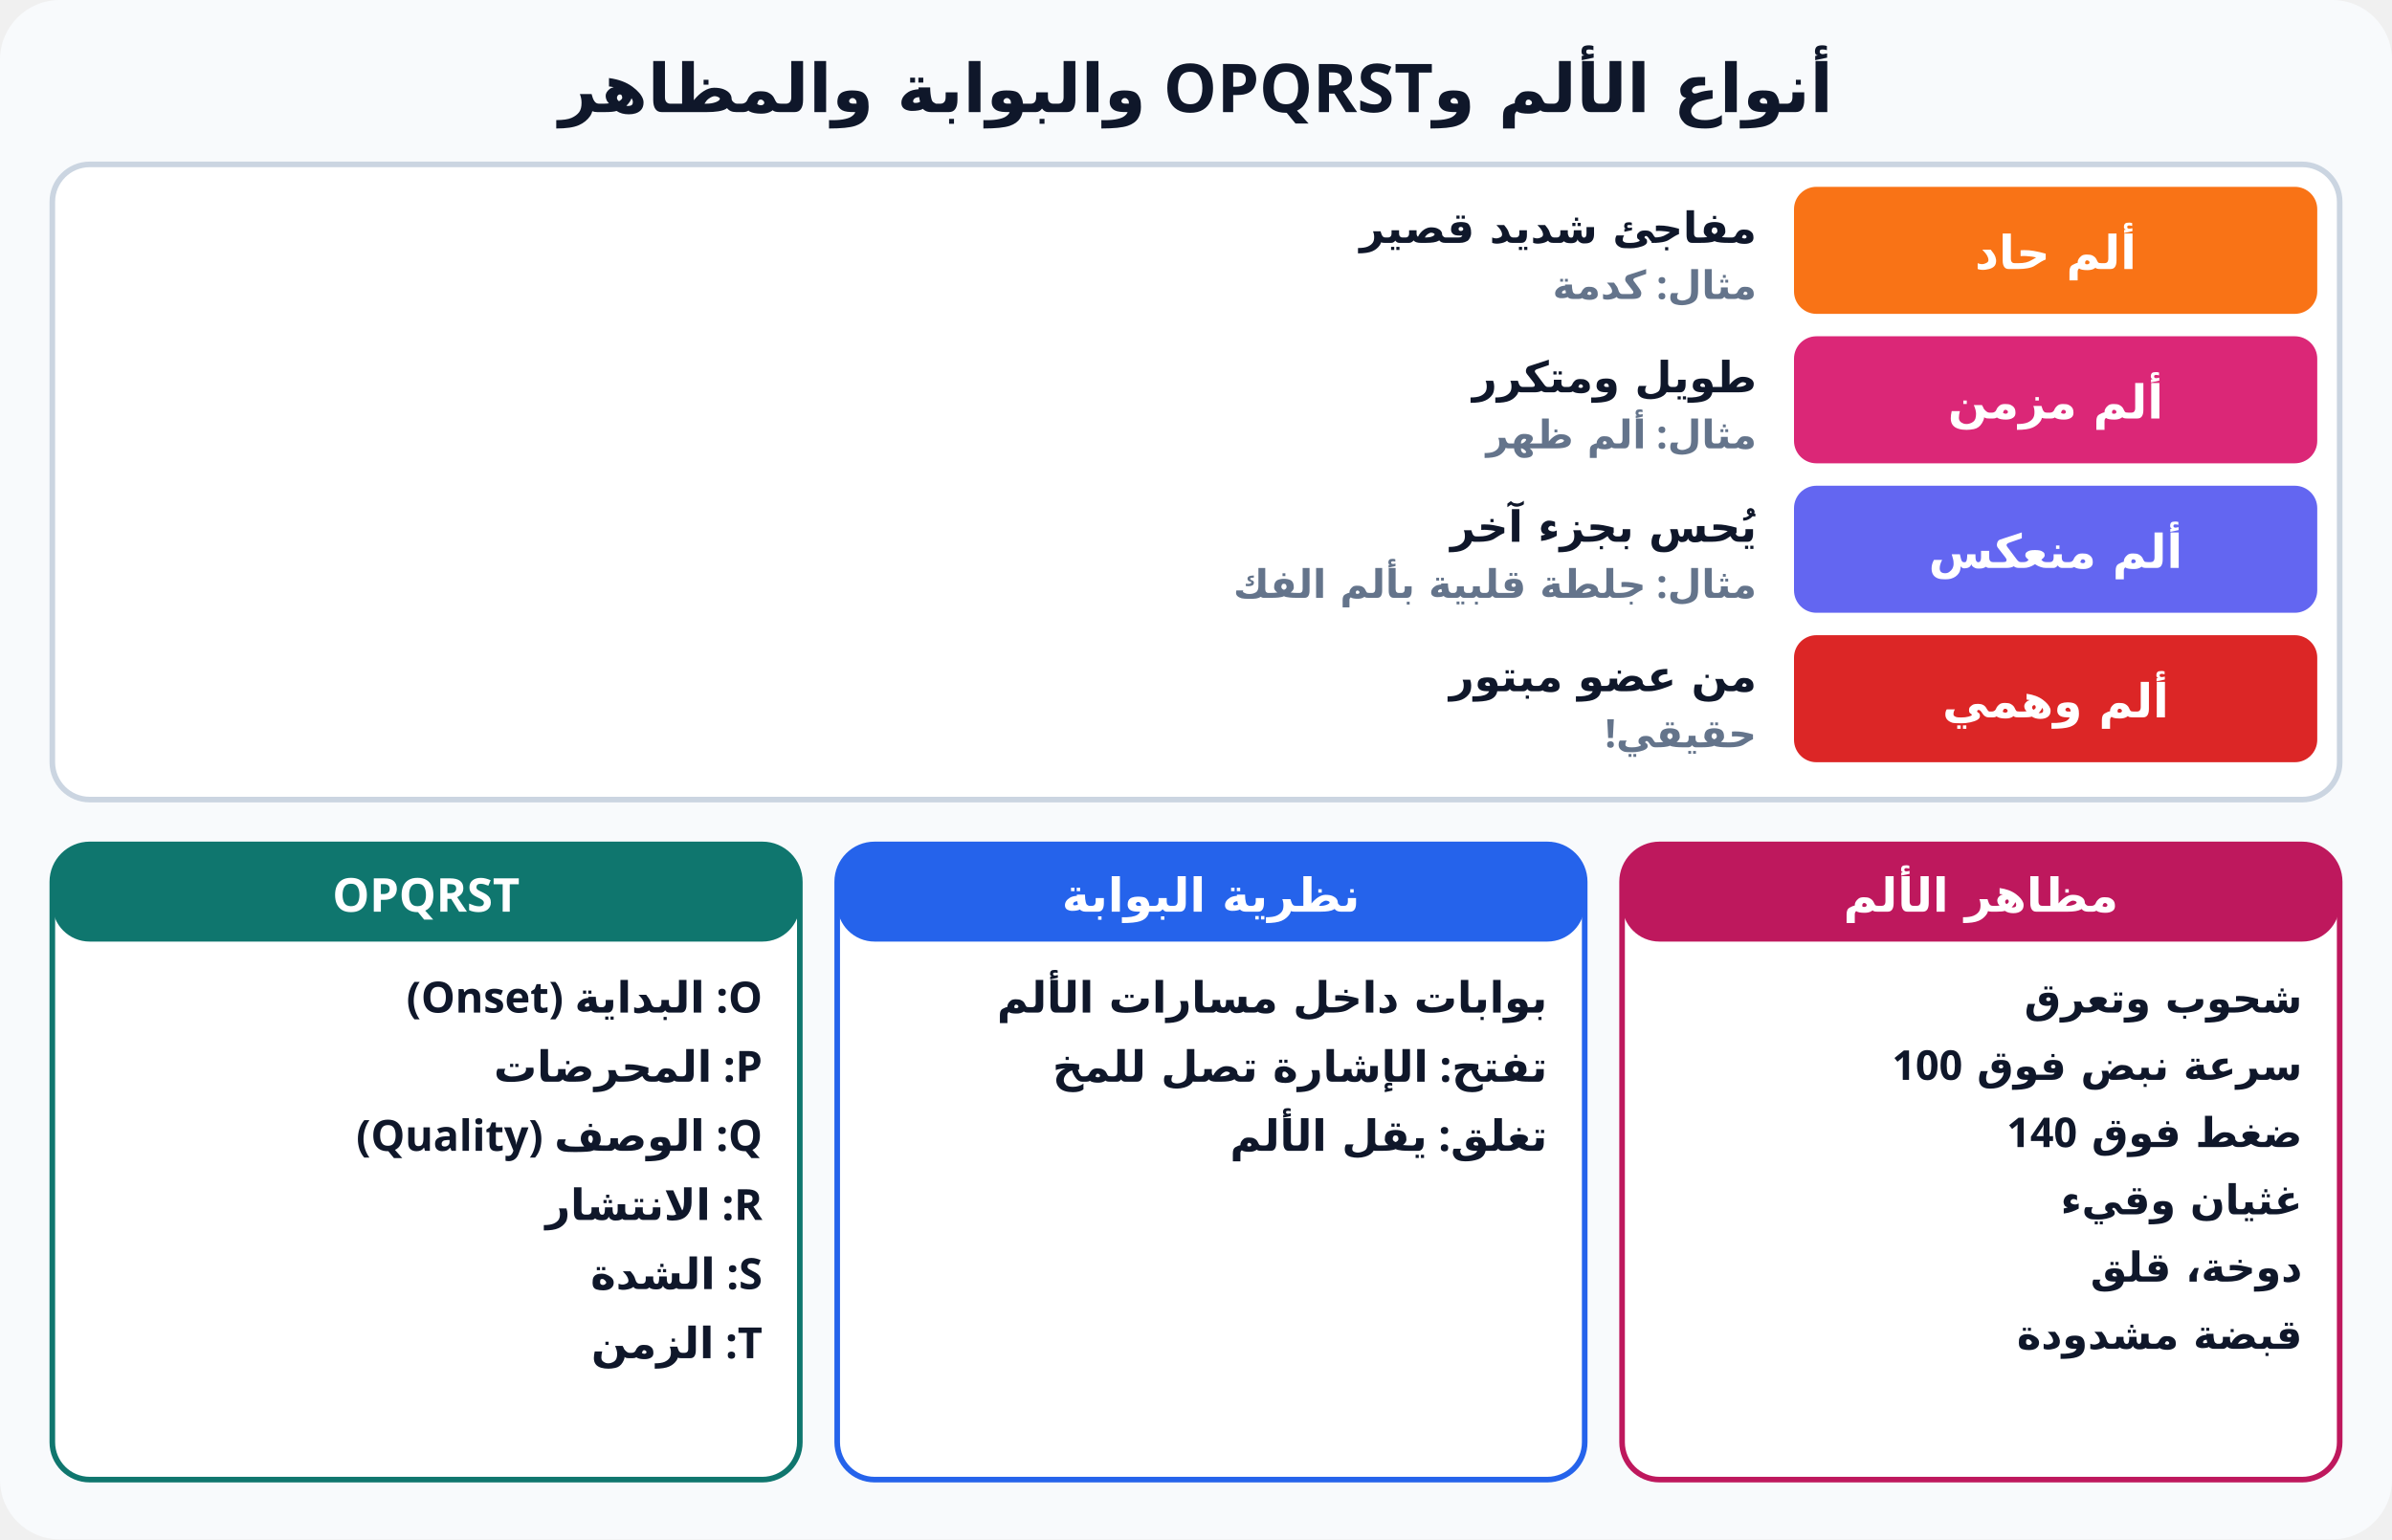
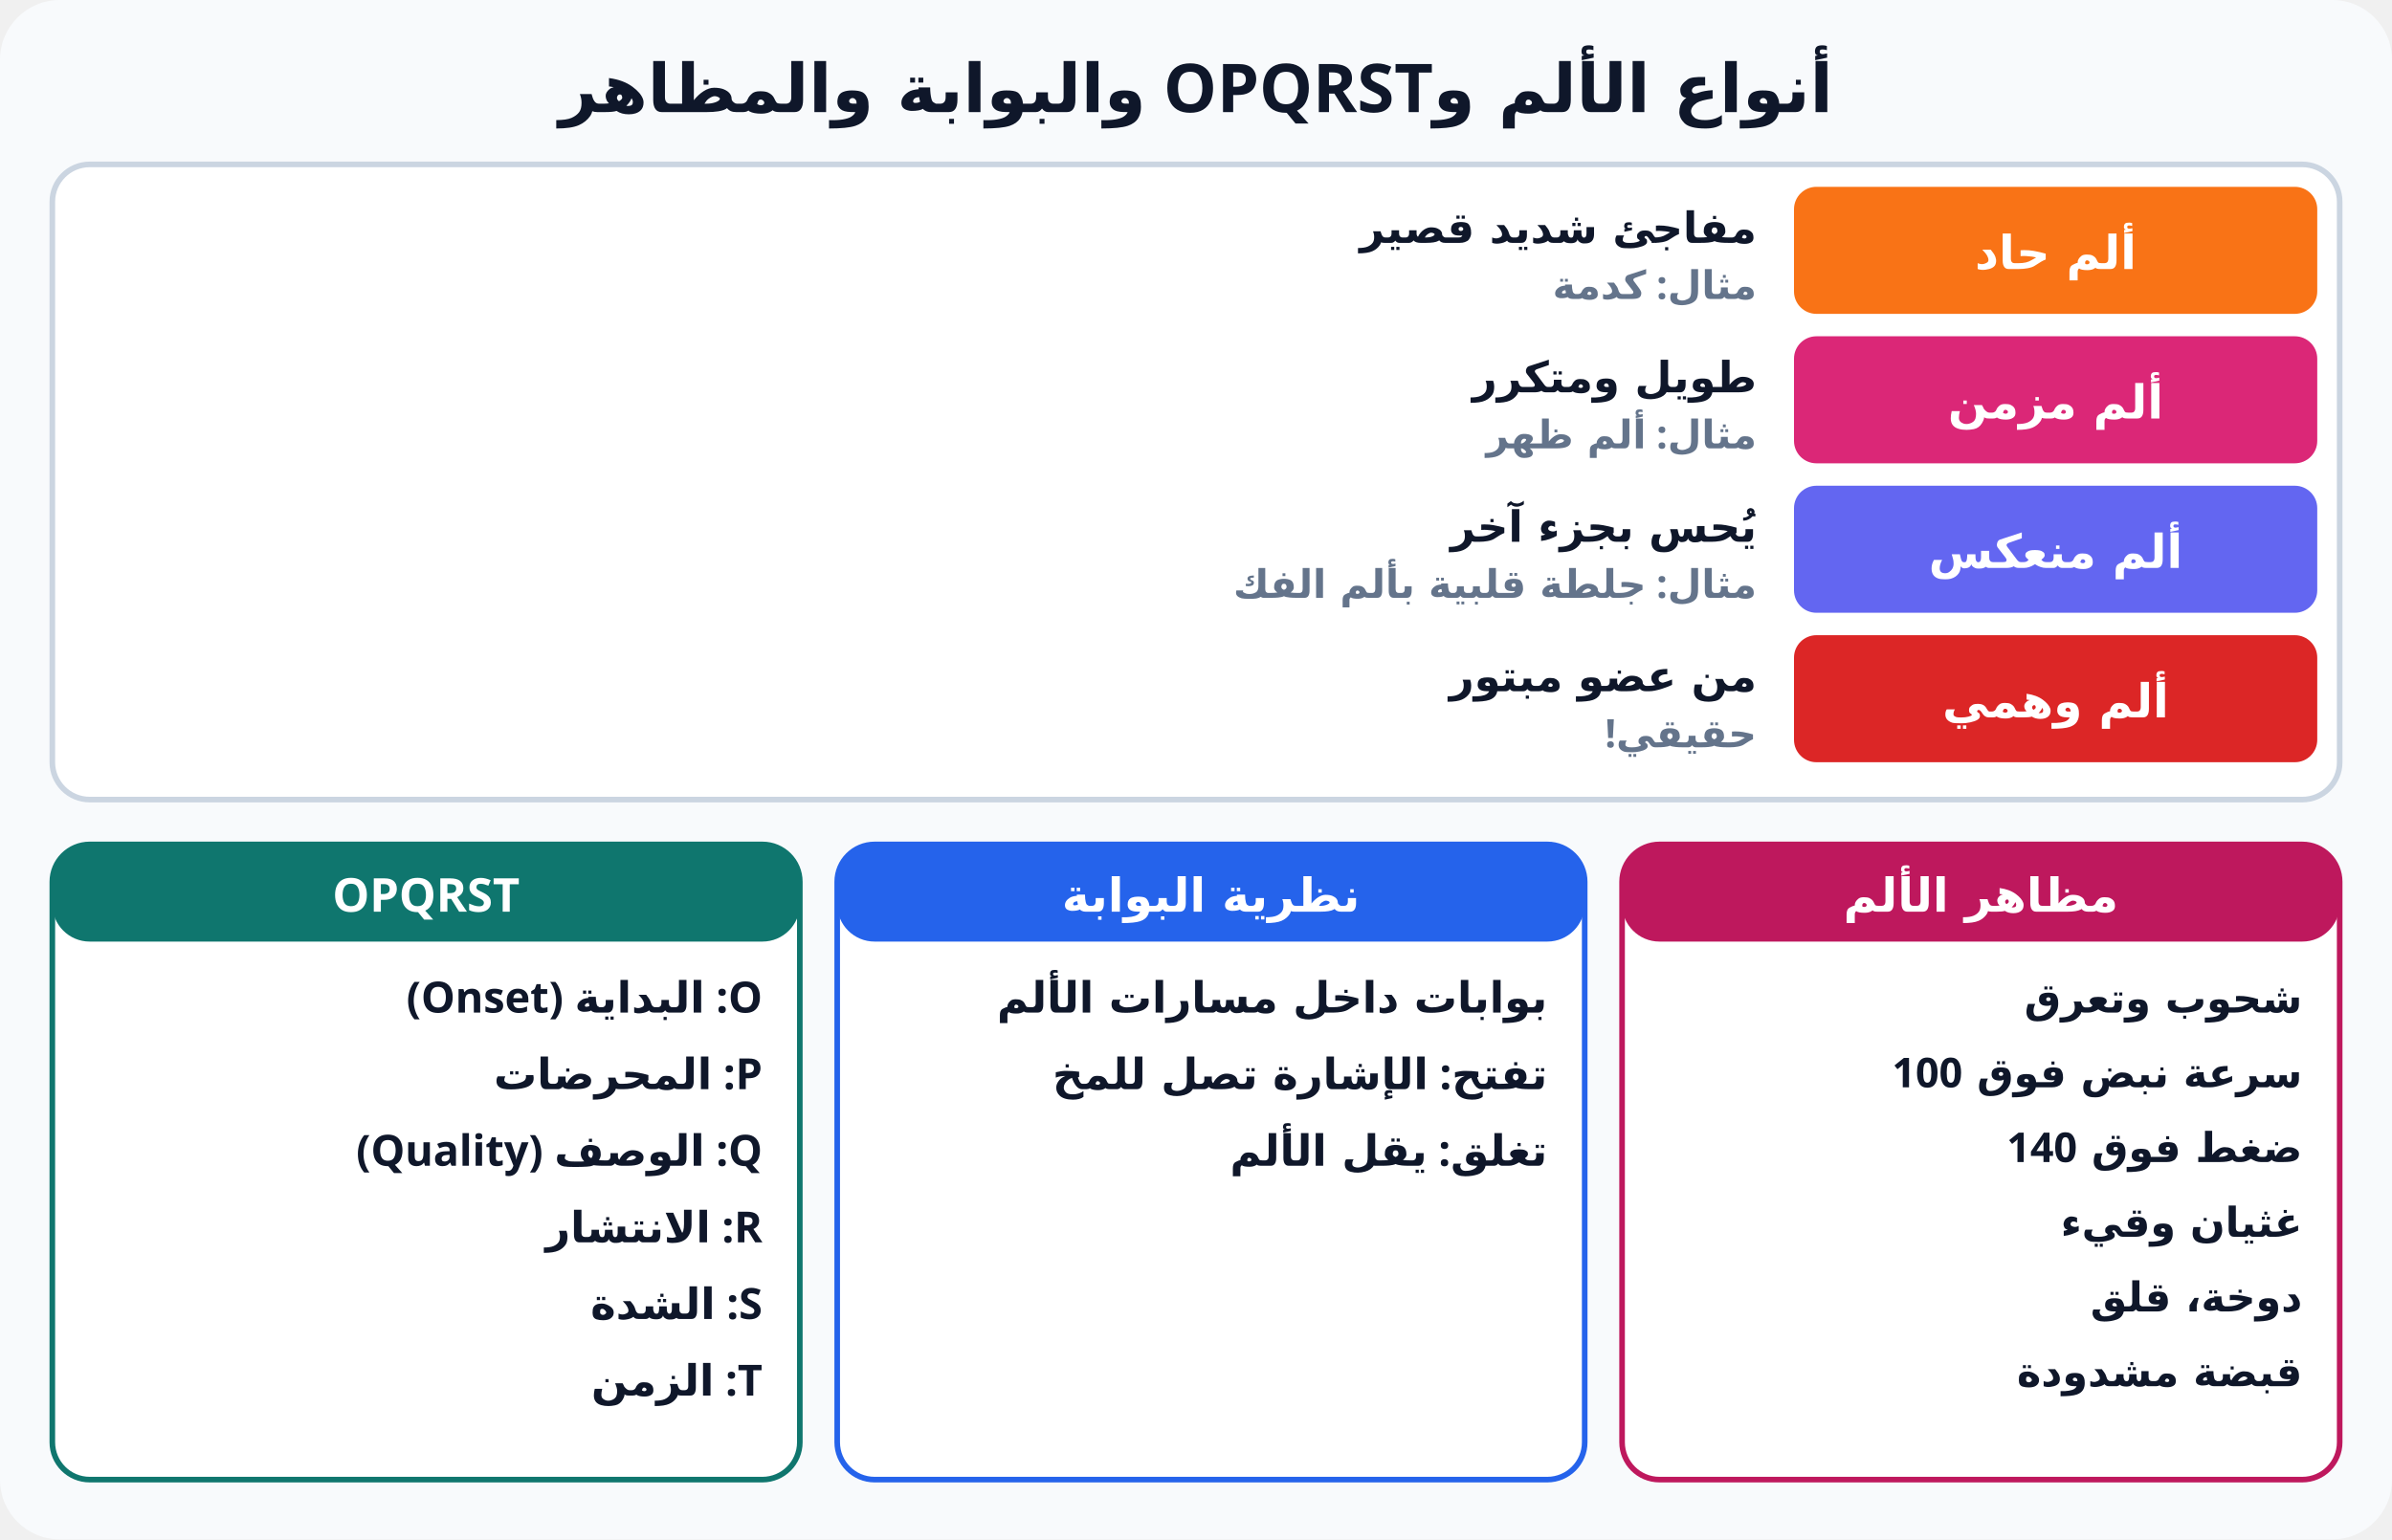
<svg xmlns="http://www.w3.org/2000/svg" viewBox="0 0 640 412" font-family="Cairo, Tahoma, sans-serif" direction="rtl">
  <rect width="640" height="412" rx="16" fill="#f8fafc" />
  <text x="320" y="30" text-anchor="middle" font-size="18" font-weight="800" fill="#0f172a">أنواع الألم وOPQRST والبوابة والمظاهر</text>
  <rect x="14" y="44" width="612" height="170" rx="10" fill="#fff" stroke="#cbd5e1" stroke-width="1.5" />
  <rect x="480" y="50" width="140" height="34" rx="6" fill="#f97316" />
  <text x="550" y="72" text-anchor="middle" font-size="12.5" font-weight="800" fill="#fff">ألم حاد</text>
  <text x="470" y="65" text-anchor="start" font-size="11.5" font-weight="700" fill="#0f172a">مفاجئ شديد قصير</text>
  <text x="470" y="80" text-anchor="start" font-size="10.5" font-weight="600" fill="#64748b">مثال: كدمة</text>
  <rect x="480" y="90" width="140" height="34" rx="6" fill="#db2777" />
  <text x="550" y="112" text-anchor="middle" font-size="12.5" font-weight="800" fill="#fff">ألم مزمن</text>
  <text x="470" y="105" text-anchor="start" font-size="11.5" font-weight="700" fill="#0f172a">طويل ومتكرر</text>
  <text x="470" y="120" text-anchor="start" font-size="10.5" font-weight="600" fill="#64748b">مثال: ألم ظهر</text>
  <rect x="480" y="130" width="140" height="34" rx="6" fill="#6366f1" />
  <text x="550" y="152" text-anchor="middle" font-size="12.5" font-weight="800" fill="#fff">ألم منعكس</text>
  <text x="470" y="145" text-anchor="start" font-size="11.5" font-weight="700" fill="#0f172a">يُحس بجزء آخر</text>
  <text x="470" y="160" text-anchor="start" font-size="10.5" font-weight="600" fill="#64748b">مثال: جلطة قلبية بألم الفك</text>
  <rect x="480" y="170" width="140" height="34" rx="6" fill="#dc2626" />
  <text x="550" y="192" text-anchor="middle" font-size="12.5" font-weight="800" fill="#fff">ألم وهمي</text>
  <text x="470" y="185" text-anchor="start" font-size="11.5" font-weight="700" fill="#0f172a">من عضو مبتور</text>
  <text x="470" y="200" text-anchor="start" font-size="10.5" font-weight="600" fill="#64748b">حقيقي!</text>
  <rect x="14" y="226" width="200" height="170" rx="10" fill="#fff" stroke="#0f766e" stroke-width="1.5" />
  <rect x="14" y="226" width="200" height="26" rx="10" fill="#0f766e" />
  <text x="114.0" y="244" text-anchor="middle" font-size="12.5" font-weight="800" fill="#fff">OPQRST</text>
  <text x="204" y="271" text-anchor="start" font-size="11.5" font-weight="600" fill="#0f172a">O: البداية (Onset)</text>
-   <text x="204" y="289.5" text-anchor="start" font-size="11.5" font-weight="600" fill="#0f172a">P: المحرضات</text>
-   <text x="204" y="308.0" text-anchor="start" font-size="11.5" font-weight="600" fill="#0f172a">Q: الوصف (Quality)</text>
-   <text x="204" y="326.5" text-anchor="start" font-size="11.5" font-weight="600" fill="#0f172a">R: الانتشار</text>
-   <text x="204" y="345.0" text-anchor="start" font-size="11.5" font-weight="600" fill="#0f172a">S: الشدة</text>
-   <text x="204" y="363.5" text-anchor="start" font-size="11.5" font-weight="600" fill="#0f172a">T: الزمن</text>
+   <text x="204" y="291.5" text-anchor="start" font-size="11.5" font-weight="600" fill="#0f172a">P: المحرضات</text>
+   <text x="204" y="312.0" text-anchor="start" font-size="11.5" font-weight="600" fill="#0f172a">Q: الوصف (Quality)</text>
+   <text x="204" y="332.5" text-anchor="start" font-size="11.5" font-weight="600" fill="#0f172a">R: الانتشار</text>
+   <text x="204" y="353.0" text-anchor="start" font-size="11.5" font-weight="600" fill="#0f172a">S: الشدة</text>
+   <text x="204" y="373.5" text-anchor="start" font-size="11.5" font-weight="600" fill="#0f172a">T: الزمن</text>
  <rect x="224" y="226" width="200" height="170" rx="10" fill="#fff" stroke="#2563eb" stroke-width="1.5" />
  <rect x="224" y="226" width="200" height="26" rx="10" fill="#2563eb" />
  <text x="324.0" y="244" text-anchor="middle" font-size="12.5" font-weight="800" fill="#fff">نظرية البوابة</text>
  <text x="414" y="271" text-anchor="start" font-size="11.5" font-weight="600" fill="#0f172a">بوابات داخل مسارات الألم</text>
-   <text x="414" y="289.5" text-anchor="start" font-size="11.5" font-weight="600" fill="#0f172a">تفتح: الإشارة تصل للمخ</text>
-   <text x="414" y="308.0" text-anchor="start" font-size="11.5" font-weight="600" fill="#0f172a">تغلق: يقل الألم</text>
+   <text x="414" y="291.5" text-anchor="start" font-size="11.5" font-weight="600" fill="#0f172a">تفتح: الإشارة تصل للمخ</text>
+   <text x="414" y="312.0" text-anchor="start" font-size="11.5" font-weight="600" fill="#0f172a">تغلق: يقل الألم</text>
  <rect x="434" y="226" width="192" height="170" rx="10" fill="#fff" stroke="#be185d" stroke-width="1.5" />
  <rect x="434" y="226" width="192" height="26" rx="10" fill="#be185d" />
  <text x="530.0" y="244" text-anchor="middle" font-size="12.5" font-weight="800" fill="#fff">مظاهر الألم</text>
  <text x="616" y="271" text-anchor="start" font-size="11" font-weight="600" fill="#0f172a">شحوب وتعرق</text>
-   <text x="616" y="289" text-anchor="start" font-size="11" font-weight="600" fill="#0f172a">سرعة نبض فوق 100</text>
-   <text x="616" y="307" text-anchor="start" font-size="11" font-weight="600" fill="#0f172a">ضغط فوق 140</text>
-   <text x="616" y="325" text-anchor="start" font-size="11" font-weight="600" fill="#0f172a">غثيان وقيء</text>
-   <text x="616" y="343" text-anchor="start" font-size="11" font-weight="600" fill="#0f172a">دوخة، قلق</text>
-   <text x="616" y="361" text-anchor="start" font-size="11" font-weight="600" fill="#0f172a">قبضة مشدودة</text>
+   <text x="616" y="291" text-anchor="start" font-size="11" font-weight="600" fill="#0f172a">سرعة نبض فوق 100</text>
+   <text x="616" y="311" text-anchor="start" font-size="11" font-weight="600" fill="#0f172a">ضغط فوق 140</text>
+   <text x="616" y="331" text-anchor="start" font-size="11" font-weight="600" fill="#0f172a">غثيان وقيء</text>
+   <text x="616" y="351" text-anchor="start" font-size="11" font-weight="600" fill="#0f172a">دوخة، قلق</text>
+   <text x="616" y="371" text-anchor="start" font-size="11" font-weight="600" fill="#0f172a">قبضة مشدودة</text>
</svg>
